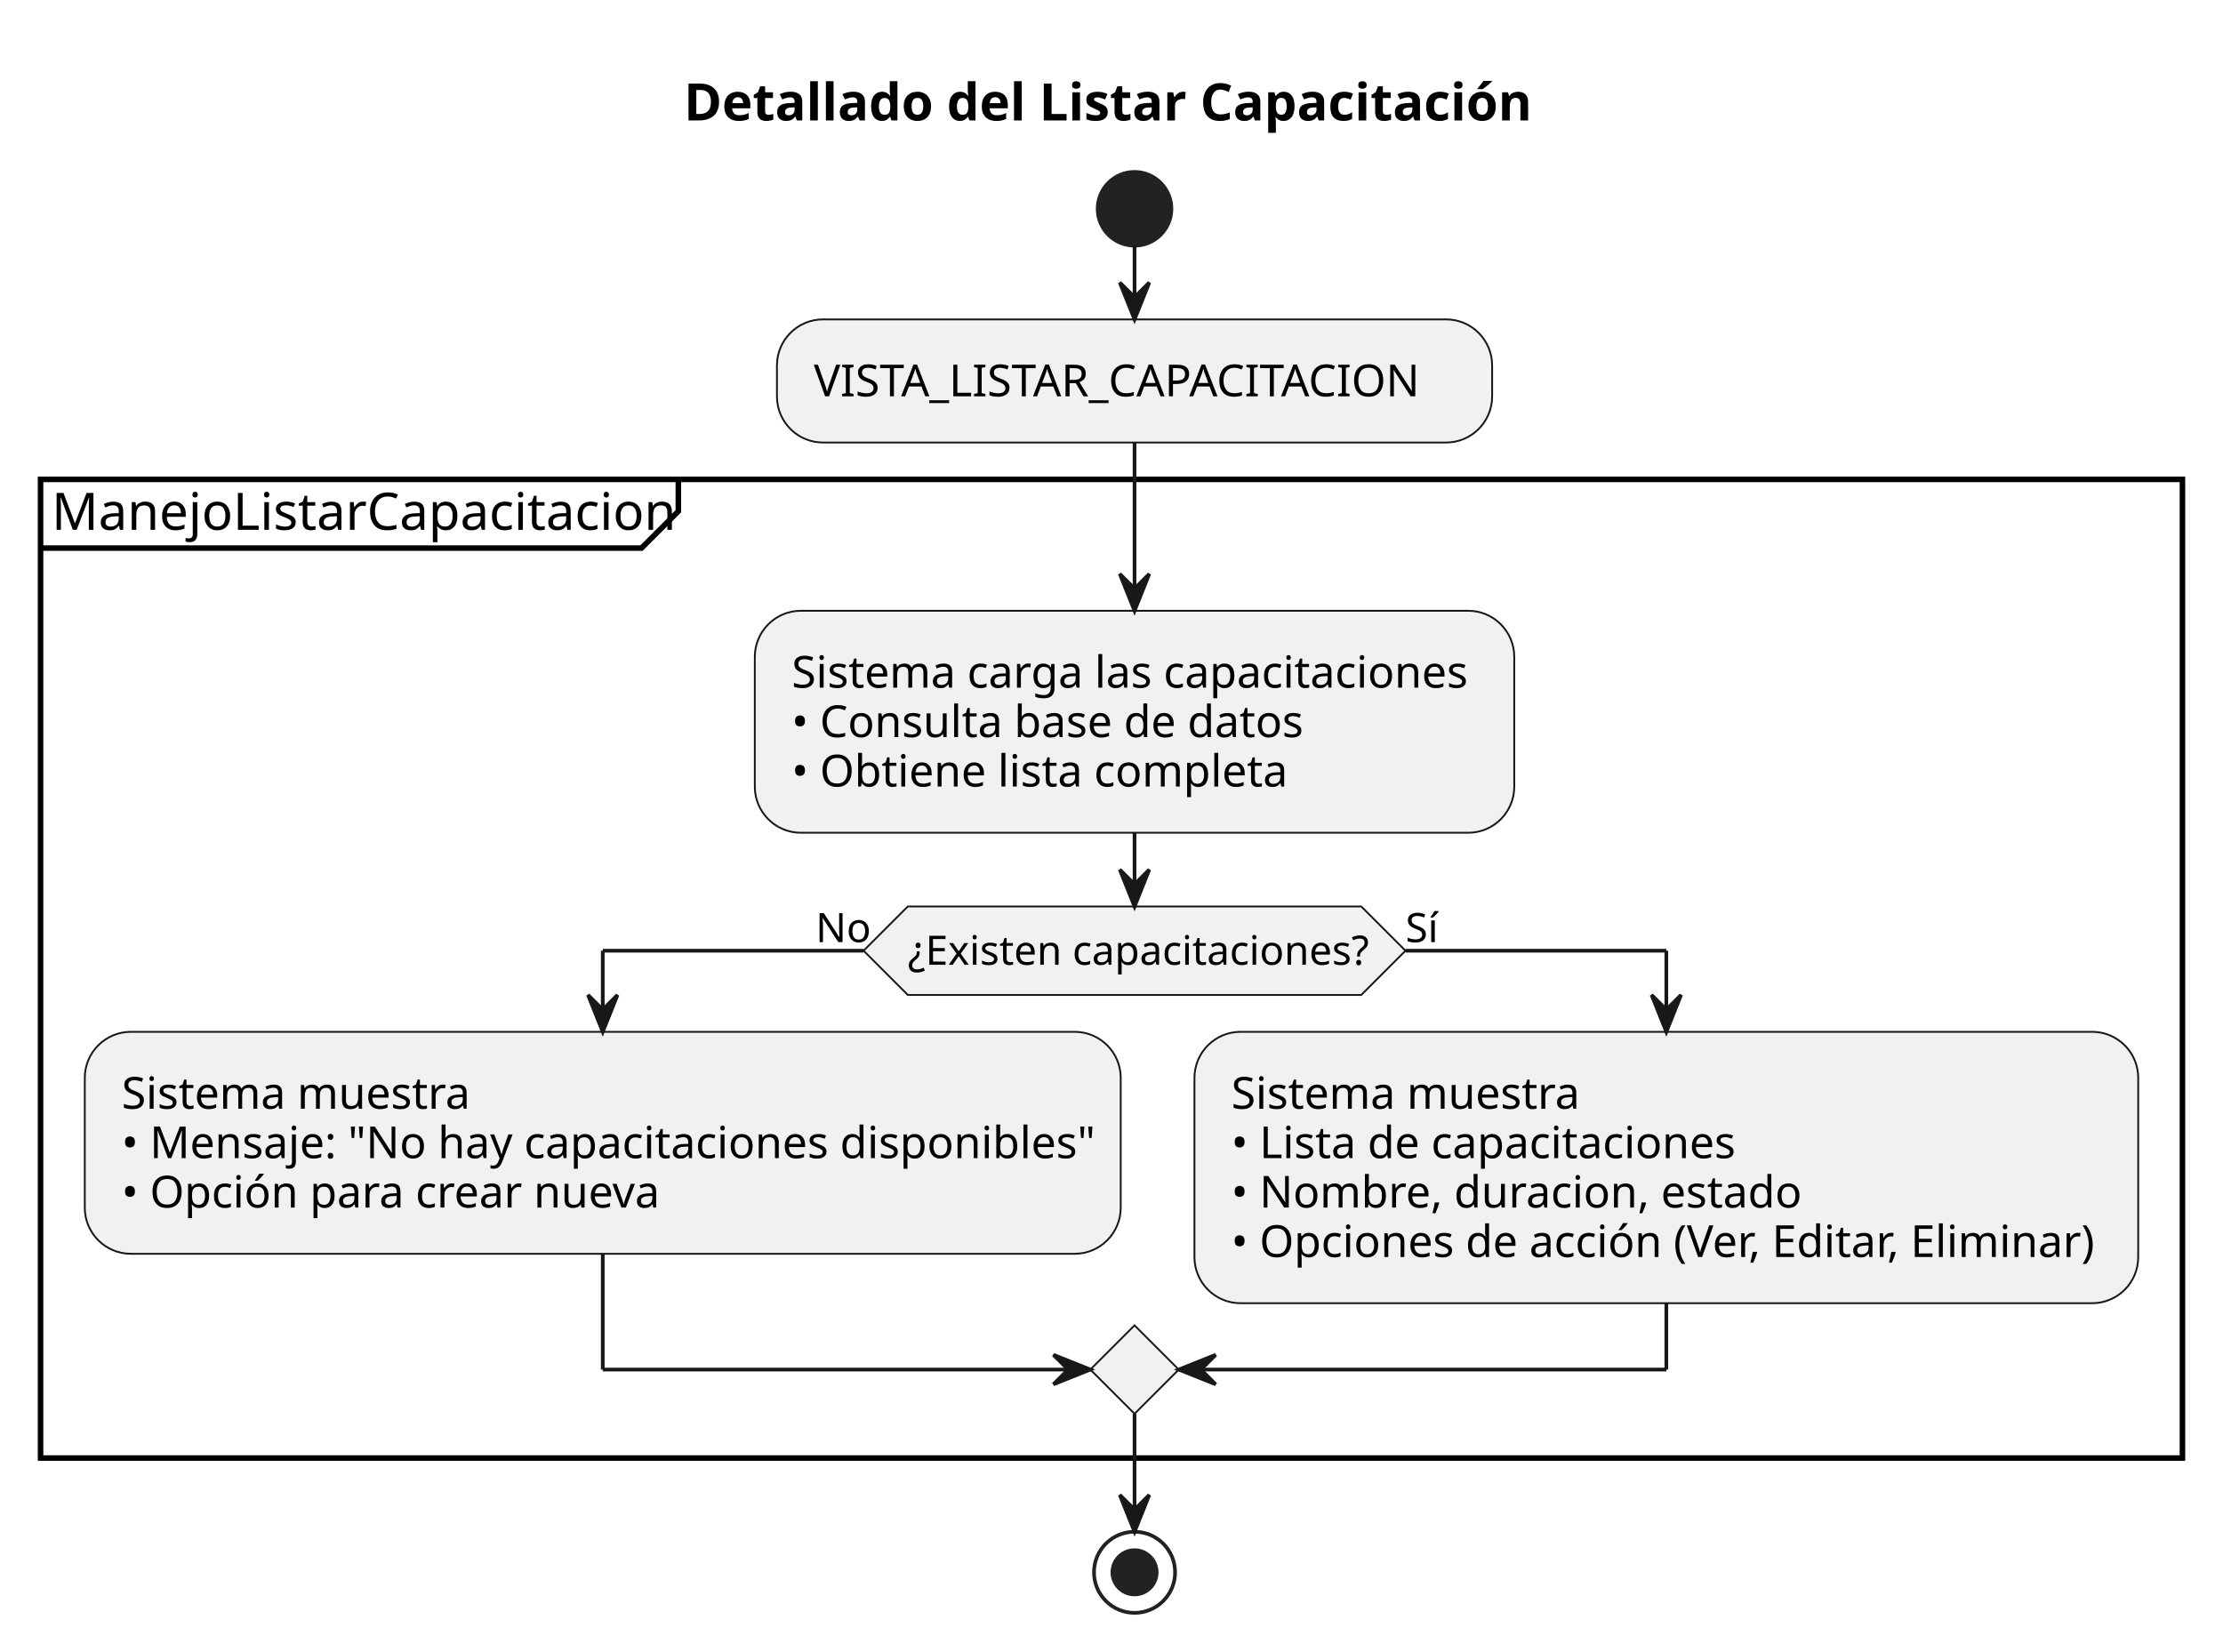
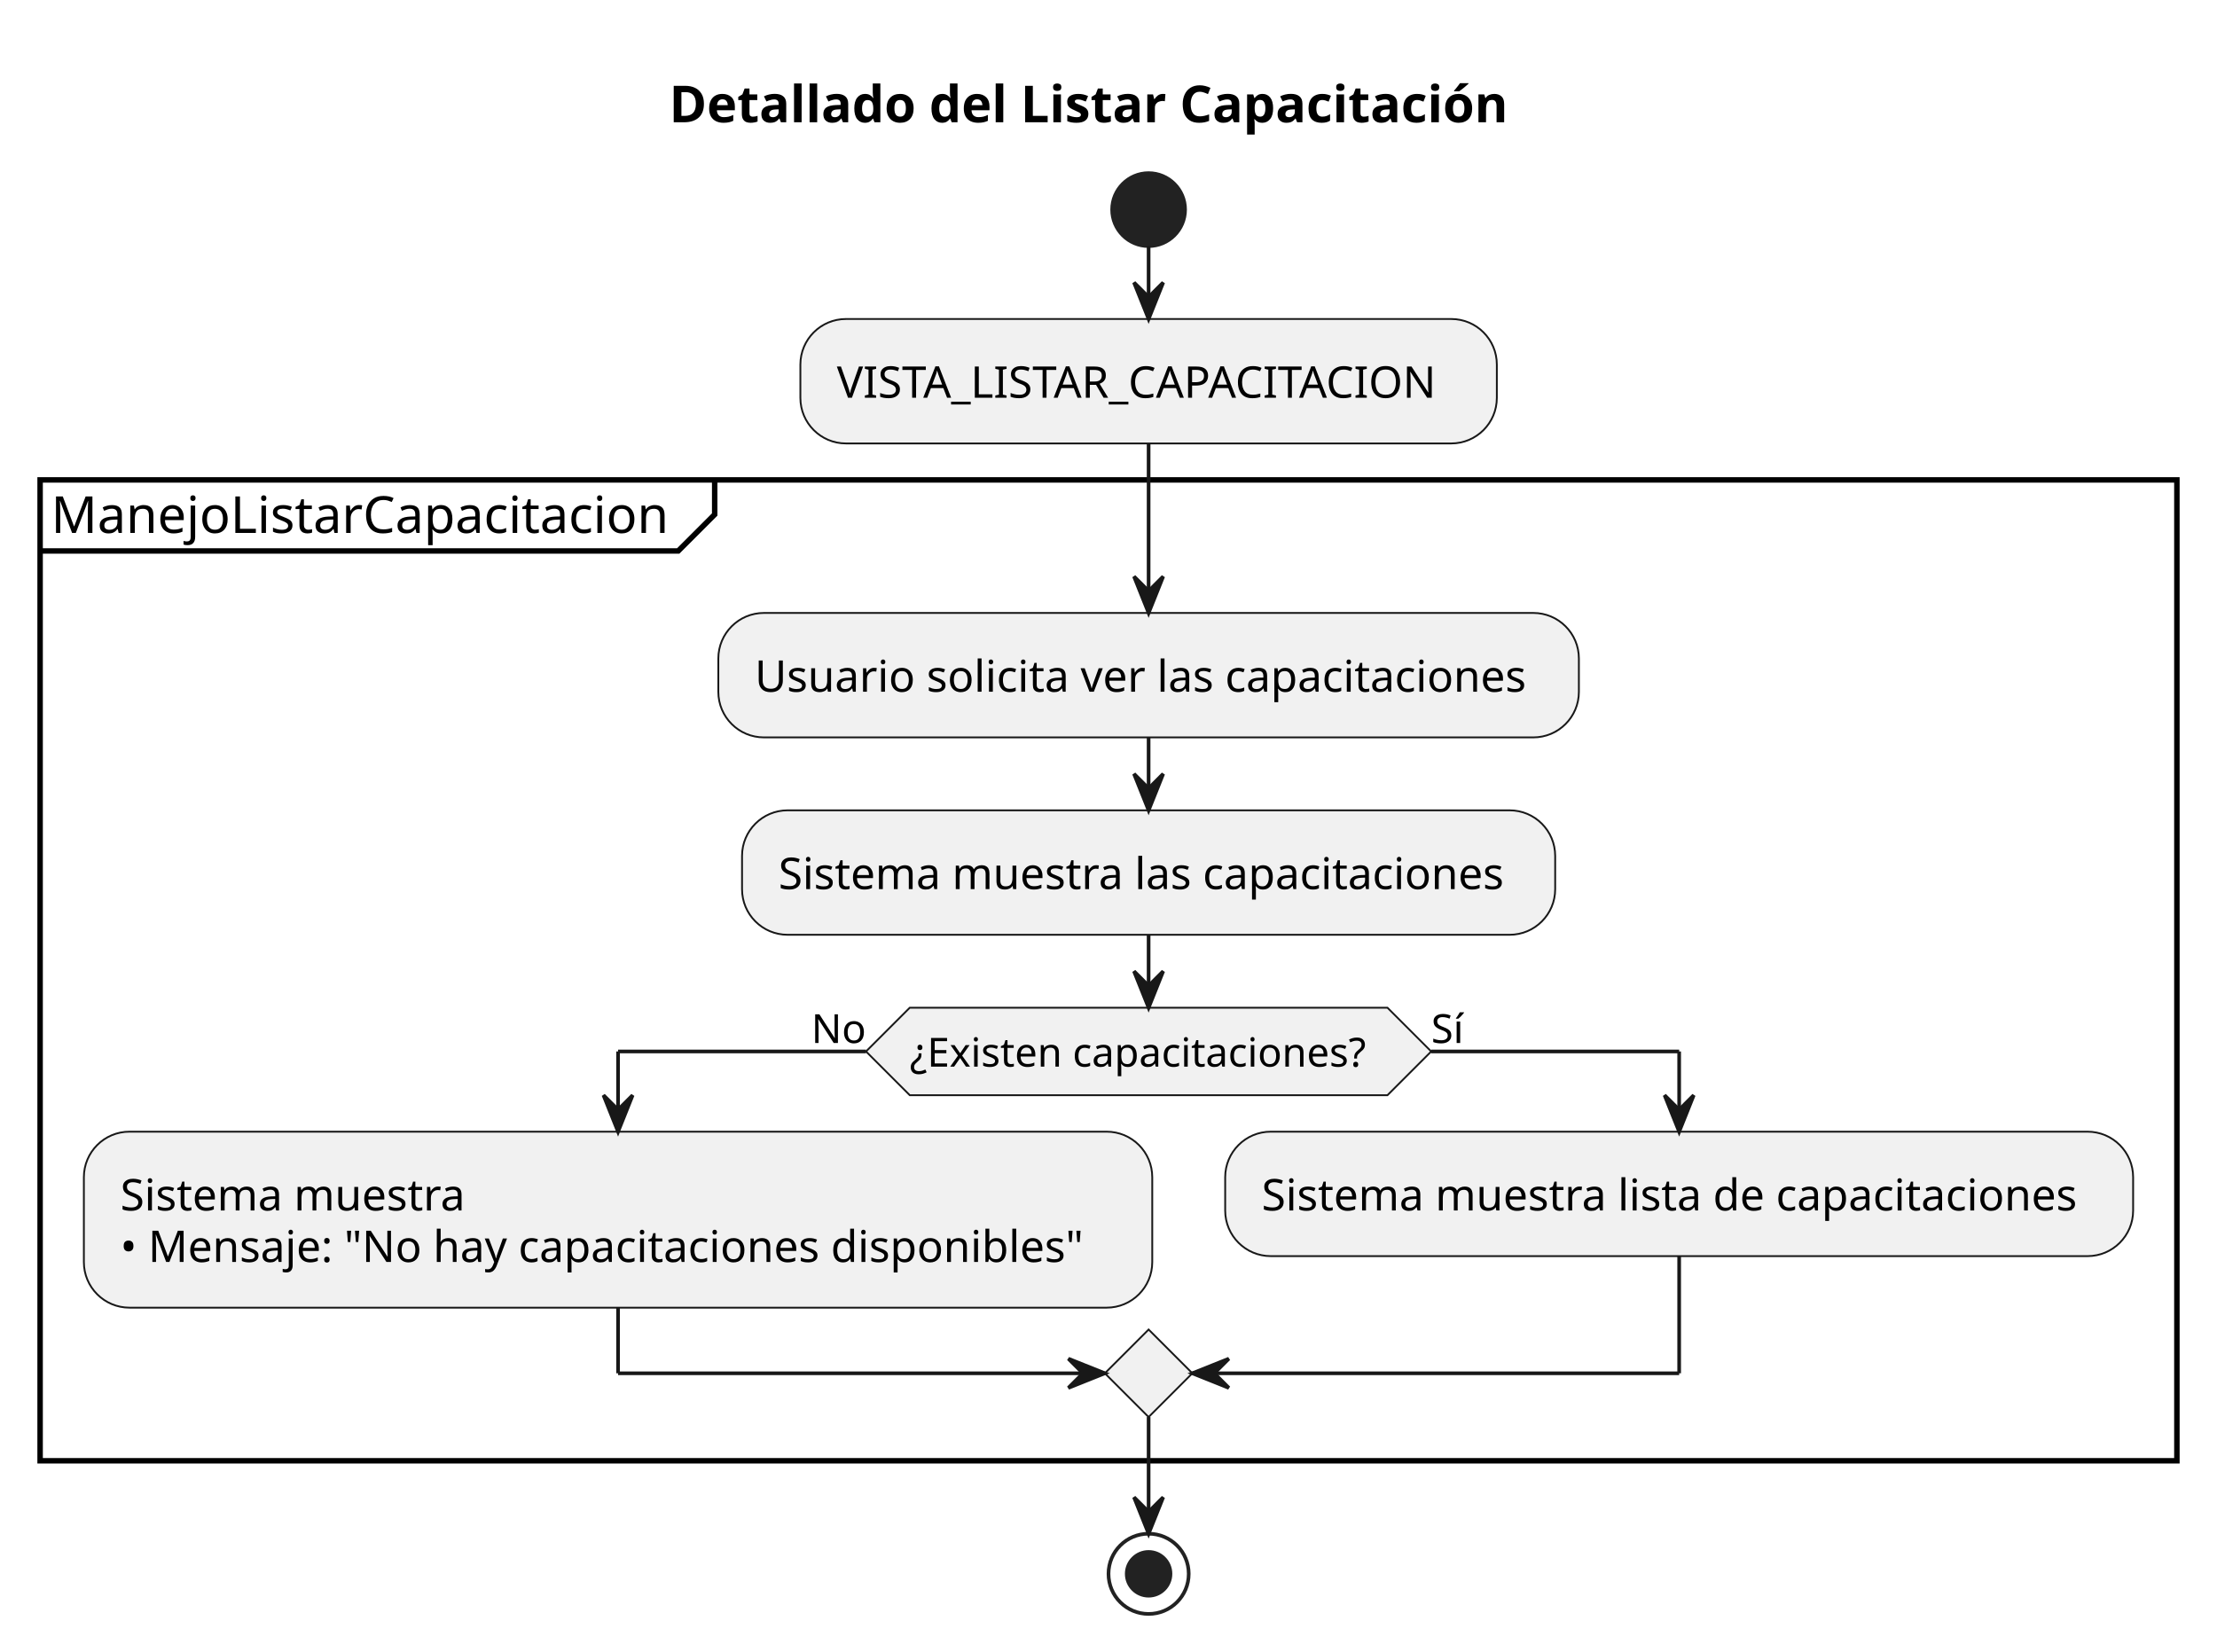
- <svg xmlns="http://www.w3.org/2000/svg" contentStyleType="text/css" height="448px" preserveAspectRatio="none" style="width:603px;height:448px;background:#FFFFFF;" version="1.1" viewBox="0 0 603 448" width="603px" zoomAndPan="magnify">
+ <svg xmlns="http://www.w3.org/2000/svg" contentStyleType="text/css" height="453px" preserveAspectRatio="none" style="width:608px;height:453px;background:#FFFFFF;" version="1.1" viewBox="0 0 608 453" width="608px" zoomAndPan="magnify">
  <defs />
  <g>
-     <text fill="#000000" font-family="sans-serif" font-size="14" font-weight="bold" lengthAdjust="spacing" textLength="229" x="185.5" y="32.674">Detallado del Listar Capacitación</text>
-     <ellipse cx="307.75" cy="56.641" fill="#222222" rx="10" ry="10" style="stroke:#222222;stroke-width:1.0;" />
-     <rect fill="#F1F1F1" height="33.406" rx="12.5" ry="12.5" style="stroke:#181818;stroke-width:0.5;" width="194" x="210.75" y="86.641" />
-     <text fill="#000000" font-family="sans-serif" font-size="12" lengthAdjust="spacing" textLength="174" x="220.75" y="107.504">VISTA_LISTAR_CAPACITACION</text>
-     <rect fill="none" height="265.484" style="stroke:#000000;stroke-width:1.5;" width="581" x="11" y="130.047" />
-     <path d="M184,130.047 L184,138.688 L174,148.688 L11,148.688 " fill="none" style="stroke:#000000;stroke-width:1.5;" />
-     <text fill="#000000" font-family="sans-serif" font-size="14" lengthAdjust="spacing" textLength="163" x="14" y="143.721">ManejoListarCapacitacion</text>
-     <rect fill="#F1F1F1" height="60.219" rx="12.5" ry="12.5" style="stroke:#181818;stroke-width:0.5;" width="206" x="204.75" y="165.688" />
-     <text fill="#000000" font-family="sans-serif" font-size="12" lengthAdjust="spacing" textLength="186" x="214.75" y="186.551">Sistema carga las capacitaciones</text>
-     <text fill="#000000" font-family="sans-serif" font-size="12" lengthAdjust="spacing" textLength="140" x="214.75" y="199.957">• Consulta base de datos</text>
-     <text fill="#000000" font-family="sans-serif" font-size="12" lengthAdjust="spacing" textLength="131" x="214.75" y="213.363">• Obtiene lista completa</text>
-     <polygon fill="#F1F1F1" points="246.25,245.906,369.25,245.906,381.25,257.906,369.25,269.906,246.25,269.906,234.25,257.906,246.25,245.906" style="stroke:#181818;stroke-width:0.5;" />
-     <text fill="#000000" font-family="sans-serif" font-size="11" lengthAdjust="spacing" textLength="123" x="246.25" y="261.72">¿Existen capacitaciones?</text>
-     <text fill="#000000" font-family="sans-serif" font-size="11" lengthAdjust="spacing" textLength="13" x="221.25" y="255.575">No</text>
-     <text fill="#000000" font-family="sans-serif" font-size="11" lengthAdjust="spacing" textLength="9" x="381.25" y="255.575">Sí</text>
-     <rect fill="#F1F1F1" height="60.219" rx="12.5" ry="12.5" style="stroke:#181818;stroke-width:0.5;" width="281" x="23" y="279.906" />
-     <text fill="#000000" font-family="sans-serif" font-size="12" lengthAdjust="spacing" textLength="95" x="33" y="300.769">Sistema muestra</text>
-     <text fill="#000000" font-family="sans-serif" font-size="12" lengthAdjust="spacing" textLength="261" x="33" y="314.176">• Mensaje: "No hay capacitaciones disponibles"</text>
-     <text fill="#000000" font-family="sans-serif" font-size="12" lengthAdjust="spacing" textLength="142" x="33" y="327.582">• Opción para crear nueva</text>
-     <rect fill="#F1F1F1" height="73.625" rx="12.5" ry="12.5" style="stroke:#181818;stroke-width:0.5;" width="256" x="324" y="279.906" />
-     <text fill="#000000" font-family="sans-serif" font-size="12" lengthAdjust="spacing" textLength="95" x="334" y="300.769">Sistema muestra</text>
-     <text fill="#000000" font-family="sans-serif" font-size="12" lengthAdjust="spacing" textLength="138" x="334" y="314.176">• Lista de capacitaciones</text>
-     <text fill="#000000" font-family="sans-serif" font-size="12" lengthAdjust="spacing" textLength="151" x="334" y="327.582">• Nombre, duracion, estado</text>
-     <text fill="#000000" font-family="sans-serif" font-size="12" lengthAdjust="spacing" textLength="236" x="334" y="340.988">• Opciones de acción (Ver, Editar, Eliminar)</text>
-     <polygon fill="#F1F1F1" points="307.75,359.531,319.75,371.531,307.75,383.531,295.75,371.531,307.75,359.531" style="stroke:#181818;stroke-width:0.5;" />
-     <ellipse cx="307.75" cy="426.531" fill="none" rx="11" ry="11" style="stroke:#222222;stroke-width:1.0;" />
-     <ellipse cx="307.75" cy="426.531" fill="#222222" rx="6" ry="6" style="stroke:#222222;stroke-width:1.0;" />
-     <line style="stroke:#181818;stroke-width:1.0;" x1="307.75" x2="307.75" y1="66.641" y2="86.641" />
-     <polygon fill="#181818" points="303.75,76.641,307.75,86.641,311.75,76.641,307.75,80.641" style="stroke:#181818;stroke-width:1.0;" />
-     <line style="stroke:#181818;stroke-width:1.0;" x1="234.25" x2="163.5" y1="257.906" y2="257.906" />
-     <line style="stroke:#181818;stroke-width:1.0;" x1="163.5" x2="163.5" y1="257.906" y2="279.906" />
-     <polygon fill="#181818" points="159.5,269.906,163.5,279.906,167.5,269.906,163.5,273.906" style="stroke:#181818;stroke-width:1.0;" />
-     <line style="stroke:#181818;stroke-width:1.0;" x1="381.25" x2="452" y1="257.906" y2="257.906" />
-     <line style="stroke:#181818;stroke-width:1.0;" x1="452" x2="452" y1="257.906" y2="279.906" />
-     <polygon fill="#181818" points="448,269.906,452,279.906,456,269.906,452,273.906" style="stroke:#181818;stroke-width:1.0;" />
-     <line style="stroke:#181818;stroke-width:1.0;" x1="163.5" x2="163.5" y1="340.125" y2="371.531" />
-     <line style="stroke:#181818;stroke-width:1.0;" x1="163.5" x2="295.75" y1="371.531" y2="371.531" />
-     <polygon fill="#181818" points="285.75,367.531,295.75,371.531,285.75,375.531,289.75,371.531" style="stroke:#181818;stroke-width:1.0;" />
-     <line style="stroke:#181818;stroke-width:1.0;" x1="452" x2="452" y1="353.531" y2="371.531" />
-     <line style="stroke:#181818;stroke-width:1.0;" x1="452" x2="319.75" y1="371.531" y2="371.531" />
-     <polygon fill="#181818" points="329.75,367.531,319.75,371.531,329.75,375.531,325.75,371.531" style="stroke:#181818;stroke-width:1.0;" />
-     <line style="stroke:#181818;stroke-width:1.0;" x1="307.75" x2="307.75" y1="225.906" y2="245.906" />
-     <polygon fill="#181818" points="303.75,235.906,307.75,245.906,311.75,235.906,307.75,239.906" style="stroke:#181818;stroke-width:1.0;" />
-     <line style="stroke:#181818;stroke-width:1.0;" x1="307.75" x2="307.75" y1="120.047" y2="165.688" />
-     <polygon fill="#181818" points="303.75,155.688,307.75,165.688,311.75,155.688,307.75,159.688" style="stroke:#181818;stroke-width:1.0;" />
-     <line style="stroke:#181818;stroke-width:1.0;" x1="307.75" x2="307.75" y1="383.531" y2="415.531" />
-     <polygon fill="#181818" points="303.75,405.531,307.75,415.531,311.75,405.531,307.75,409.531" style="stroke:#181818;stroke-width:1.0;" />
+     <text fill="#000000" font-family="sans-serif" font-size="14" font-weight="bold" lengthAdjust="spacing" textLength="238" x="183.5" y="33.535">Detallado del Listar Capacitación</text>
+     <ellipse cx="315" cy="57.488" fill="#222222" rx="10" ry="10" style="stroke:#222222;stroke-width:1.0;" />
+     <rect fill="#F1F1F1" height="34.133" rx="12.5" ry="12.5" style="stroke:#181818;stroke-width:0.5;" width="191" x="219.5" y="87.488" />
+     <text fill="#000000" font-family="sans-serif" font-size="12" lengthAdjust="spacing" textLength="171" x="229.5" y="109.09">VISTA_LISTAR_CAPACITACION</text>
+     <rect fill="none" height="269.019" style="stroke:#000000;stroke-width:1.5;" width="586" x="11" y="131.621" />
+     <path d="M196,131.621 L196,141.109 L186,151.109 L11,151.109 " fill="none" style="stroke:#000000;stroke-width:1.5;" />
+     <text fill="#000000" font-family="sans-serif" font-size="14" lengthAdjust="spacing" textLength="175" x="14" y="146.156">ManejoListarCapacitacion</text>
+     <rect fill="#F1F1F1" height="34.133" rx="12.5" ry="12.5" style="stroke:#181818;stroke-width:0.5;" width="236" x="197" y="168.109" />
+     <text fill="#000000" font-family="sans-serif" font-size="12" lengthAdjust="spacing" textLength="216" x="207" y="189.711">Usuario solicita ver las capacitaciones</text>
+     <rect fill="#F1F1F1" height="34.133" rx="12.5" ry="12.5" style="stroke:#181818;stroke-width:0.5;" width="223" x="203.5" y="222.242" />
+     <text fill="#000000" font-family="sans-serif" font-size="12" lengthAdjust="spacing" textLength="203" x="213.5" y="243.844">Sistema muestra las capacitaciones</text>
+     <polygon fill="#F1F1F1" points="249.5,276.375,380.5,276.375,392.5,288.375,380.5,300.375,249.5,300.375,237.5,288.375,249.5,276.375" style="stroke:#181818;stroke-width:0.5;" />
+     <text fill="#000000" font-family="sans-serif" font-size="11" lengthAdjust="spacing" textLength="131" x="249.5" y="292.532">¿Existen capacitaciones?</text>
+     <text fill="#000000" font-family="sans-serif" font-size="11" lengthAdjust="spacing" textLength="15" x="222.5" y="286.055">No</text>
+     <text fill="#000000" font-family="sans-serif" font-size="11" lengthAdjust="spacing" textLength="9" x="392.5" y="286.055">Sí</text>
+     <rect fill="#F1F1F1" height="48.266" rx="12.5" ry="12.5" style="stroke:#181818;stroke-width:0.5;" width="293" x="23" y="310.375" />
+     <text fill="#000000" font-family="sans-serif" font-size="12" lengthAdjust="spacing" textLength="95" x="33" y="331.977">Sistema muestra</text>
+     <text fill="#000000" font-family="sans-serif" font-size="12" lengthAdjust="spacing" textLength="273" x="33" y="346.109">• Mensaje: "No hay capacitaciones disponibles"</text>
+     <rect fill="#F1F1F1" height="34.133" rx="12.5" ry="12.5" style="stroke:#181818;stroke-width:0.5;" width="249" x="336" y="310.375" />
+     <text fill="#000000" font-family="sans-serif" font-size="12" lengthAdjust="spacing" textLength="229" x="346" y="331.977">Sistema muestra lista de capacitaciones</text>
+     <polygon fill="#F1F1F1" points="315,364.641,327,376.641,315,388.641,303,376.641,315,364.641" style="stroke:#181818;stroke-width:0.5;" />
+     <ellipse cx="315" cy="431.641" fill="none" rx="11" ry="11" style="stroke:#222222;stroke-width:1.0;" />
+     <ellipse cx="315" cy="431.641" fill="#222222" rx="6" ry="6" style="stroke:#222222;stroke-width:1.0;" />
+     <line style="stroke:#181818;stroke-width:1.0;" x1="315" x2="315" y1="67.488" y2="87.488" />
+     <polygon fill="#181818" points="311,77.488,315,87.488,319,77.488,315,81.488" style="stroke:#181818;stroke-width:1.0;" />
+     <line style="stroke:#181818;stroke-width:1.0;" x1="315" x2="315" y1="202.242" y2="222.242" />
+     <polygon fill="#181818" points="311,212.242,315,222.242,319,212.242,315,216.242" style="stroke:#181818;stroke-width:1.0;" />
+     <line style="stroke:#181818;stroke-width:1.0;" x1="237.5" x2="169.5" y1="288.375" y2="288.375" />
+     <line style="stroke:#181818;stroke-width:1.0;" x1="169.5" x2="169.5" y1="288.375" y2="310.375" />
+     <polygon fill="#181818" points="165.5,300.375,169.5,310.375,173.5,300.375,169.5,304.375" style="stroke:#181818;stroke-width:1.0;" />
+     <line style="stroke:#181818;stroke-width:1.0;" x1="392.5" x2="460.5" y1="288.375" y2="288.375" />
+     <line style="stroke:#181818;stroke-width:1.0;" x1="460.5" x2="460.5" y1="288.375" y2="310.375" />
+     <polygon fill="#181818" points="456.5,300.375,460.5,310.375,464.5,300.375,460.5,304.375" style="stroke:#181818;stroke-width:1.0;" />
+     <line style="stroke:#181818;stroke-width:1.0;" x1="169.5" x2="169.5" y1="358.641" y2="376.641" />
+     <line style="stroke:#181818;stroke-width:1.0;" x1="169.5" x2="303" y1="376.641" y2="376.641" />
+     <polygon fill="#181818" points="293,372.641,303,376.641,293,380.641,297,376.641" style="stroke:#181818;stroke-width:1.0;" />
+     <line style="stroke:#181818;stroke-width:1.0;" x1="460.5" x2="460.5" y1="344.508" y2="376.641" />
+     <line style="stroke:#181818;stroke-width:1.0;" x1="460.5" x2="327" y1="376.641" y2="376.641" />
+     <polygon fill="#181818" points="337,372.641,327,376.641,337,380.641,333,376.641" style="stroke:#181818;stroke-width:1.0;" />
+     <line style="stroke:#181818;stroke-width:1.0;" x1="315" x2="315" y1="256.375" y2="276.375" />
+     <polygon fill="#181818" points="311,266.375,315,276.375,319,266.375,315,270.375" style="stroke:#181818;stroke-width:1.0;" />
+     <line style="stroke:#181818;stroke-width:1.0;" x1="315" x2="315" y1="121.621" y2="168.109" />
+     <polygon fill="#181818" points="311,158.109,315,168.109,319,158.109,315,162.109" style="stroke:#181818;stroke-width:1.0;" />
+     <line style="stroke:#181818;stroke-width:1.0;" x1="315" x2="315" y1="388.641" y2="420.641" />
+     <polygon fill="#181818" points="311,410.641,315,420.641,319,410.641,315,414.641" style="stroke:#181818;stroke-width:1.0;" />
  </g>
</svg>
